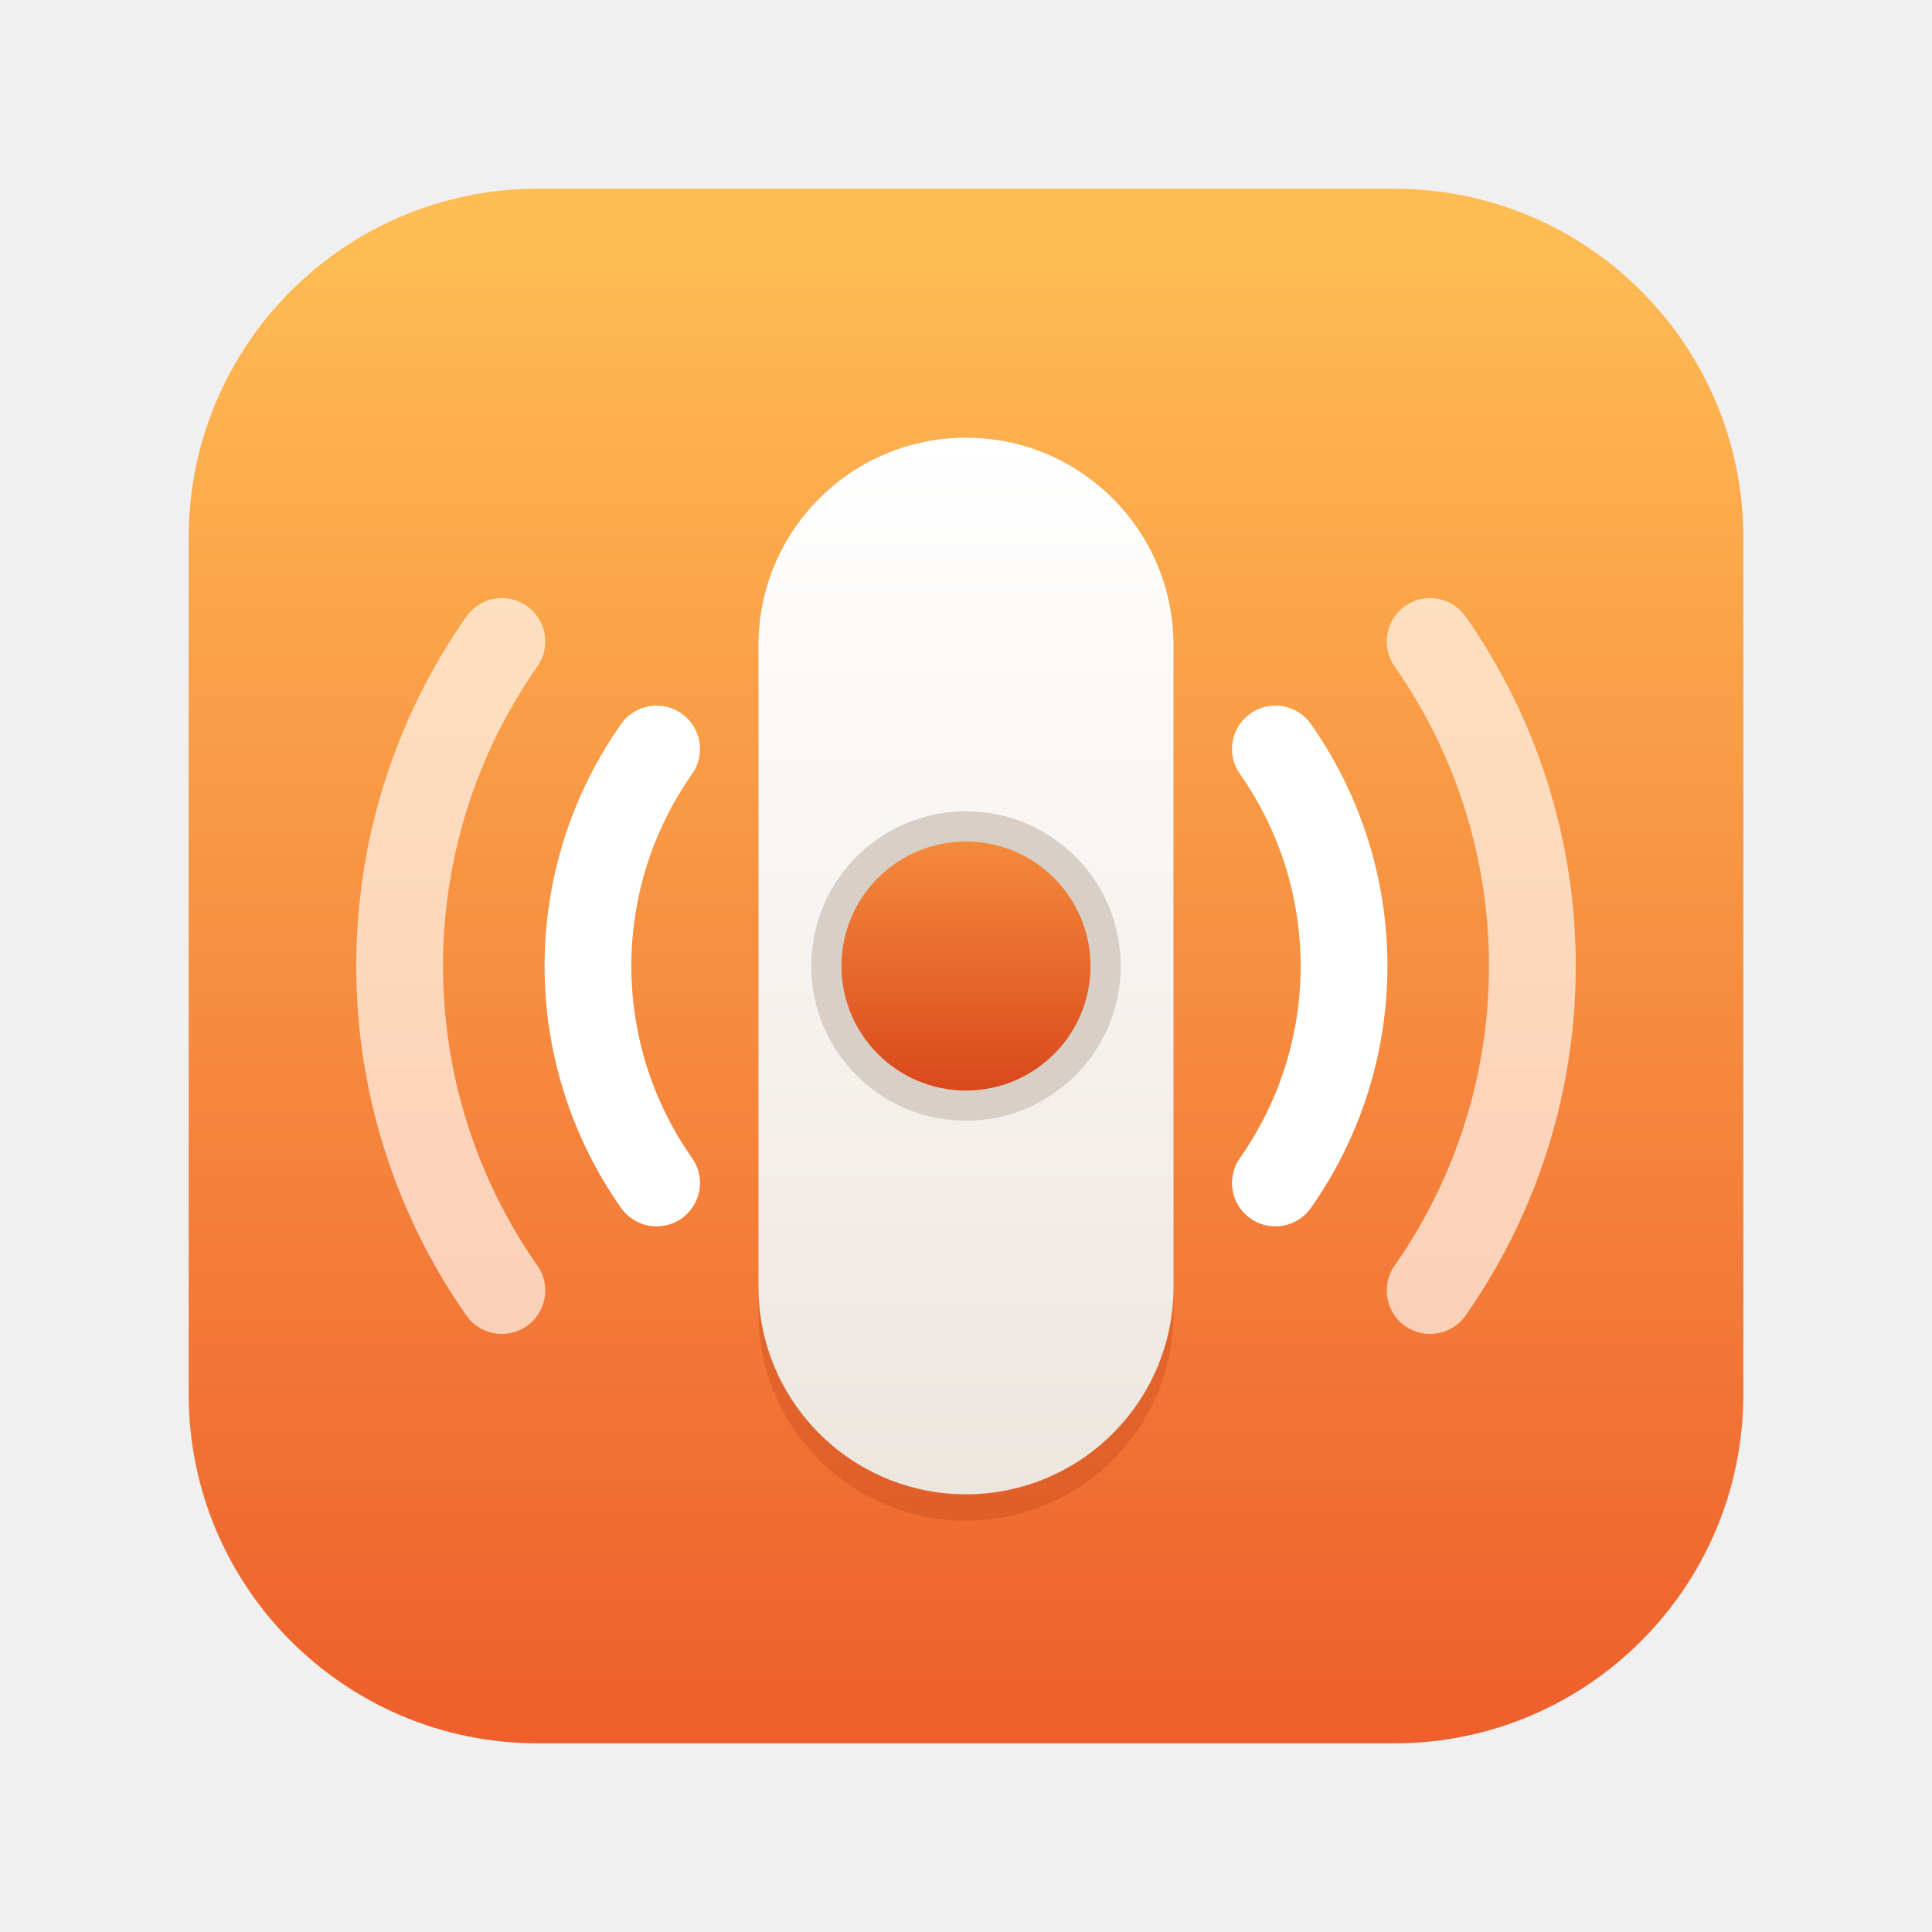
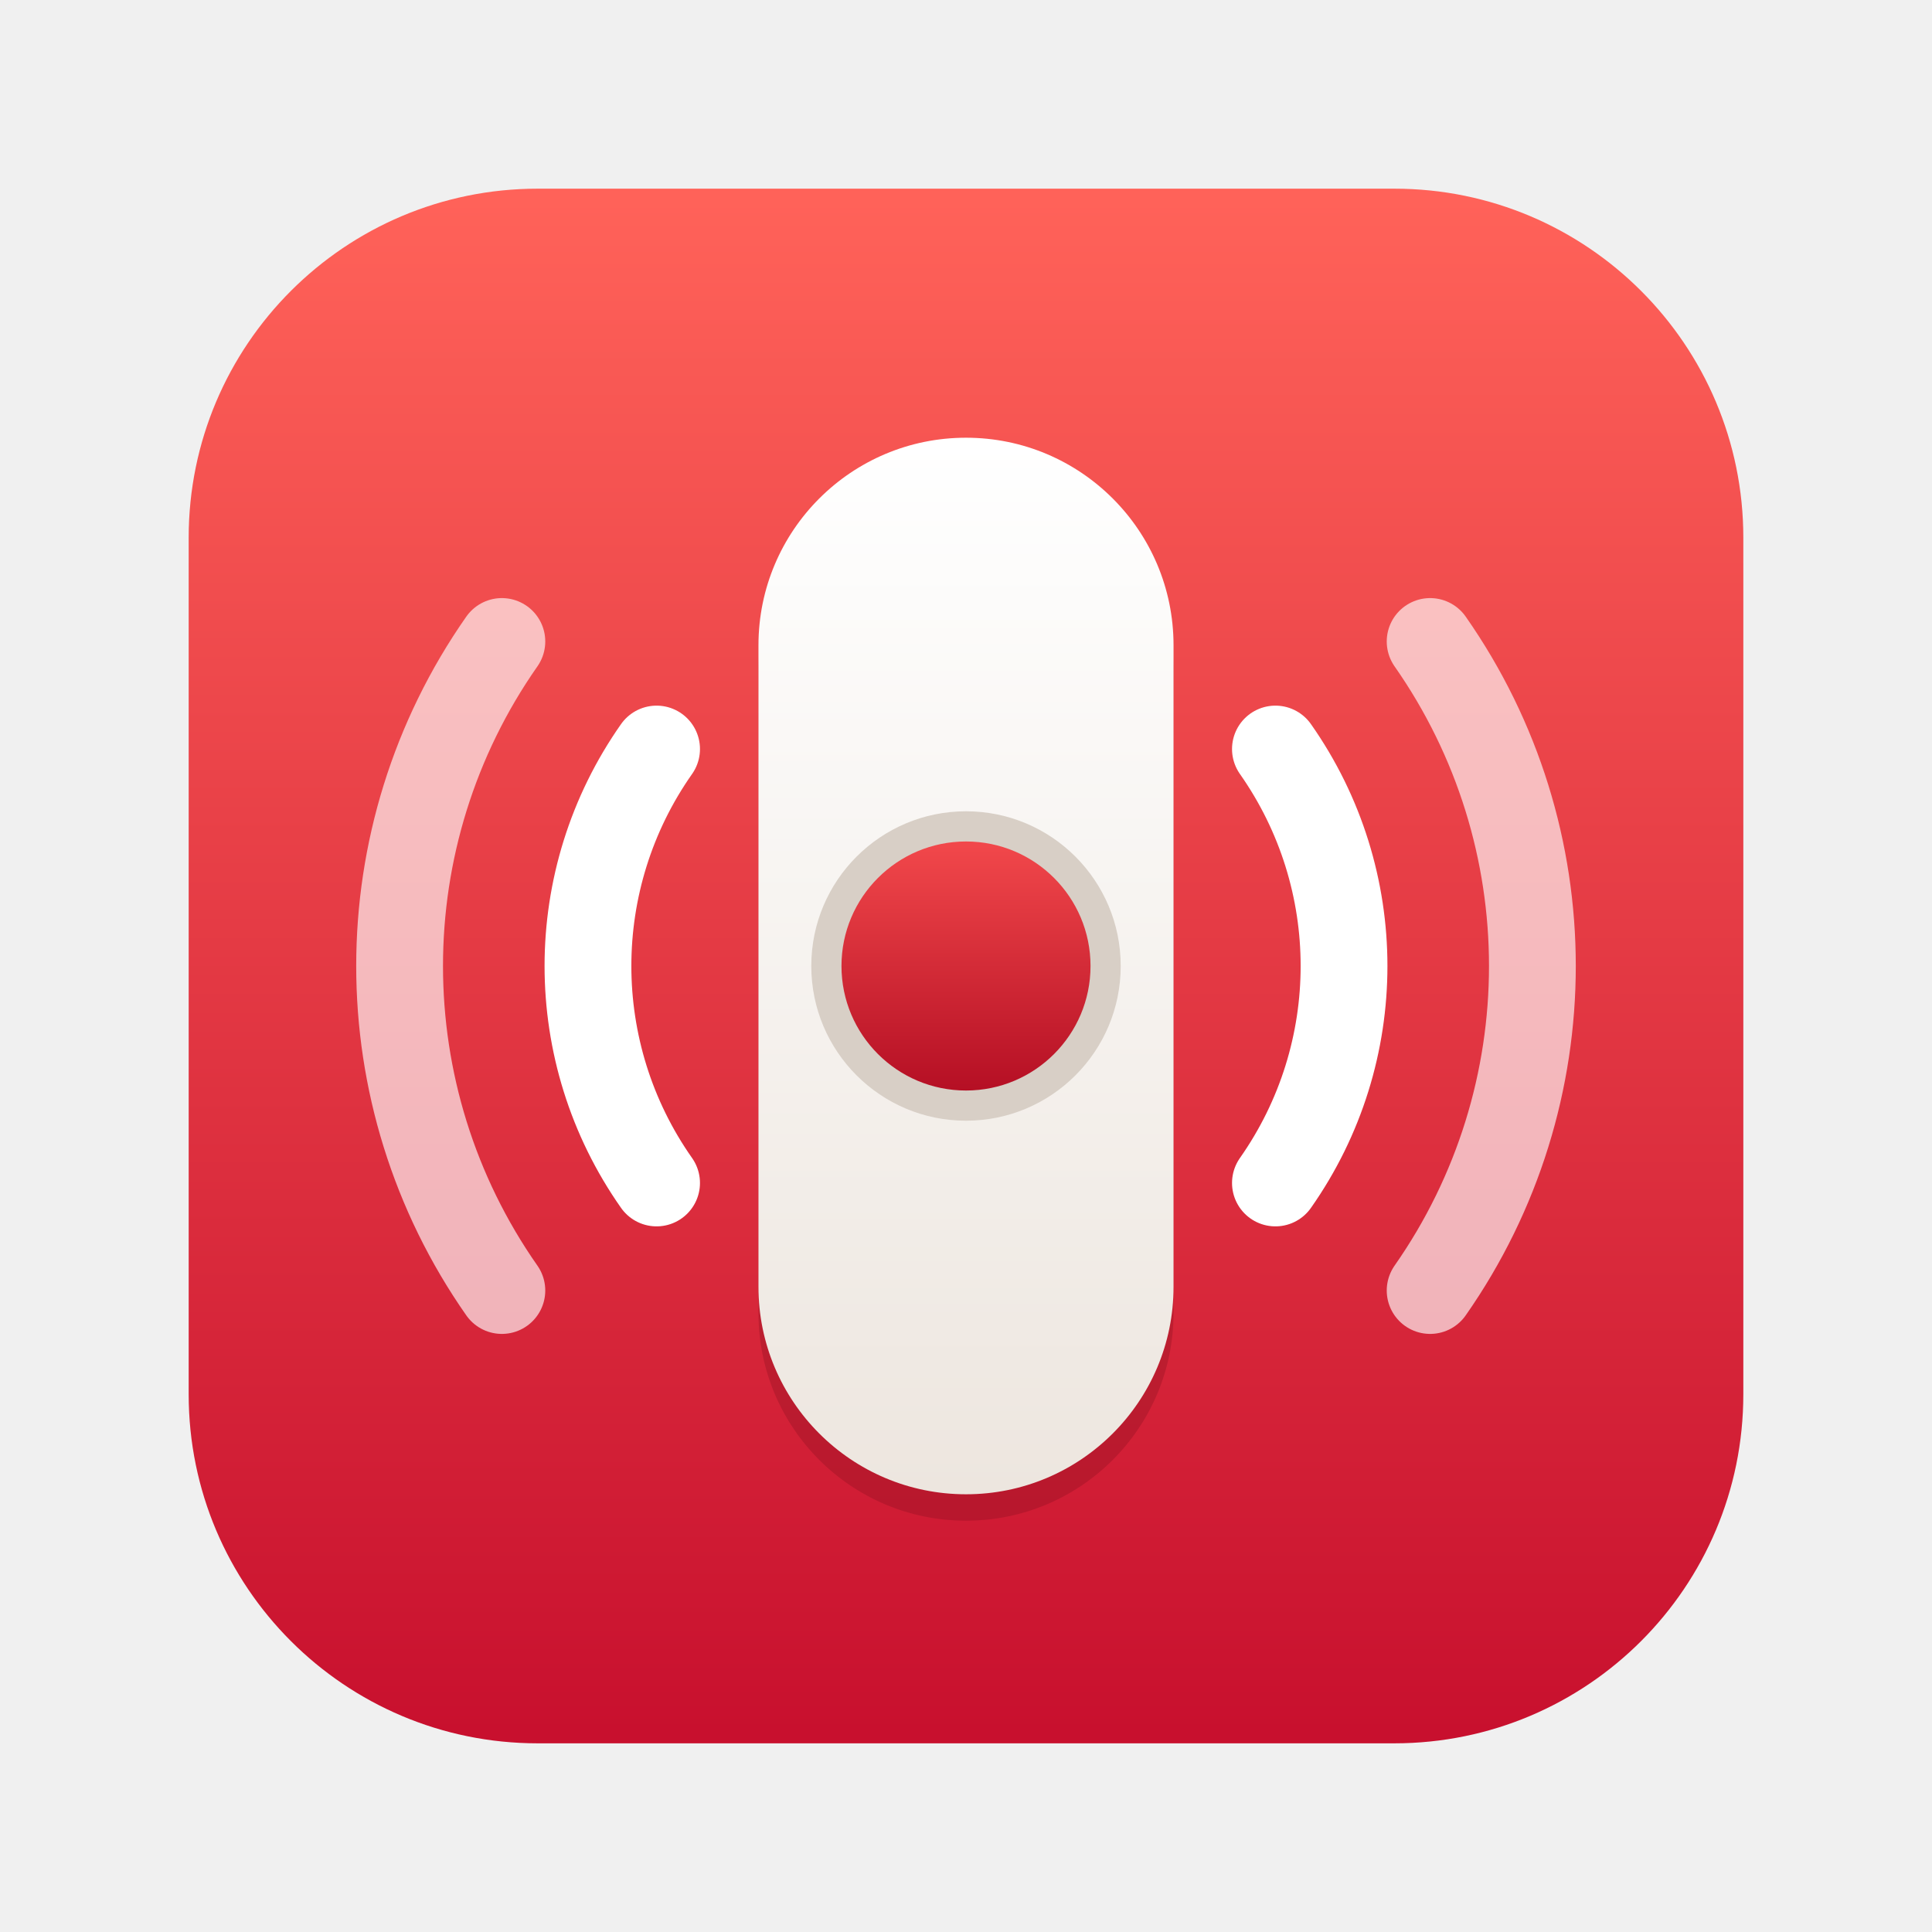
<svg xmlns="http://www.w3.org/2000/svg" width="1024" height="1024" viewBox="0 0 1024 1024">
  <defs>
    <linearGradient id="background" x1="0" y1="0" x2="0" y2="1">
-       <stop offset="0" stop-color="#FFBE55" />
-       <stop offset="1" stop-color="#EE5F2B" />
+       <stop offset="0" stop-color="#FF6259" />
+       <stop offset="1" stop-color="#C8102E" />
    </linearGradient>
    <linearGradient id="plate" x1="0" y1="0" x2="0" y2="1">
      <stop offset="0" stop-color="#FFFFFF" />
      <stop offset="1" stop-color="#EDE6DF" />
    </linearGradient>
    <linearGradient id="button" x1="0" y1="0" x2="0" y2="1">
-       <stop offset="0" stop-color="#F58A3C" />
-       <stop offset="1" stop-color="#D9481C" />
+       <stop offset="0" stop-color="#F2484B" />
+       <stop offset="1" stop-color="#B50F24" />
    </linearGradient>
  </defs>
  <rect x="100" y="100" width="824" height="824" rx="185" fill="url(#background)" />
  <g fill="none" stroke="#FFFFFF" stroke-width="46" stroke-linecap="round">
    <path d="M676 397A200 200 0 0 1 676 627" />
    <path d="M348 397A200 200 0 0 0 348 627" />
    <path d="M758 340A300 300 0 0 1 758 684" opacity="0.65" />
    <path d="M266 340A300 300 0 0 0 266 684" opacity="0.65" />
  </g>
-   <rect x="402" y="232" width="220" height="560" rx="110" fill="#B23A14" opacity="0.28" transform="translate(0 14)" />
+   <rect x="402" y="232" width="220" height="560" rx="110" fill="#7A0A1A" opacity="0.28" transform="translate(0 14)" />
  <rect x="402" y="232" width="220" height="560" rx="110" fill="url(#plate)" />
  <circle cx="512" cy="512" r="82" fill="#D8CFC6" />
  <circle cx="512" cy="512" r="66" fill="url(#button)" />
</svg>
